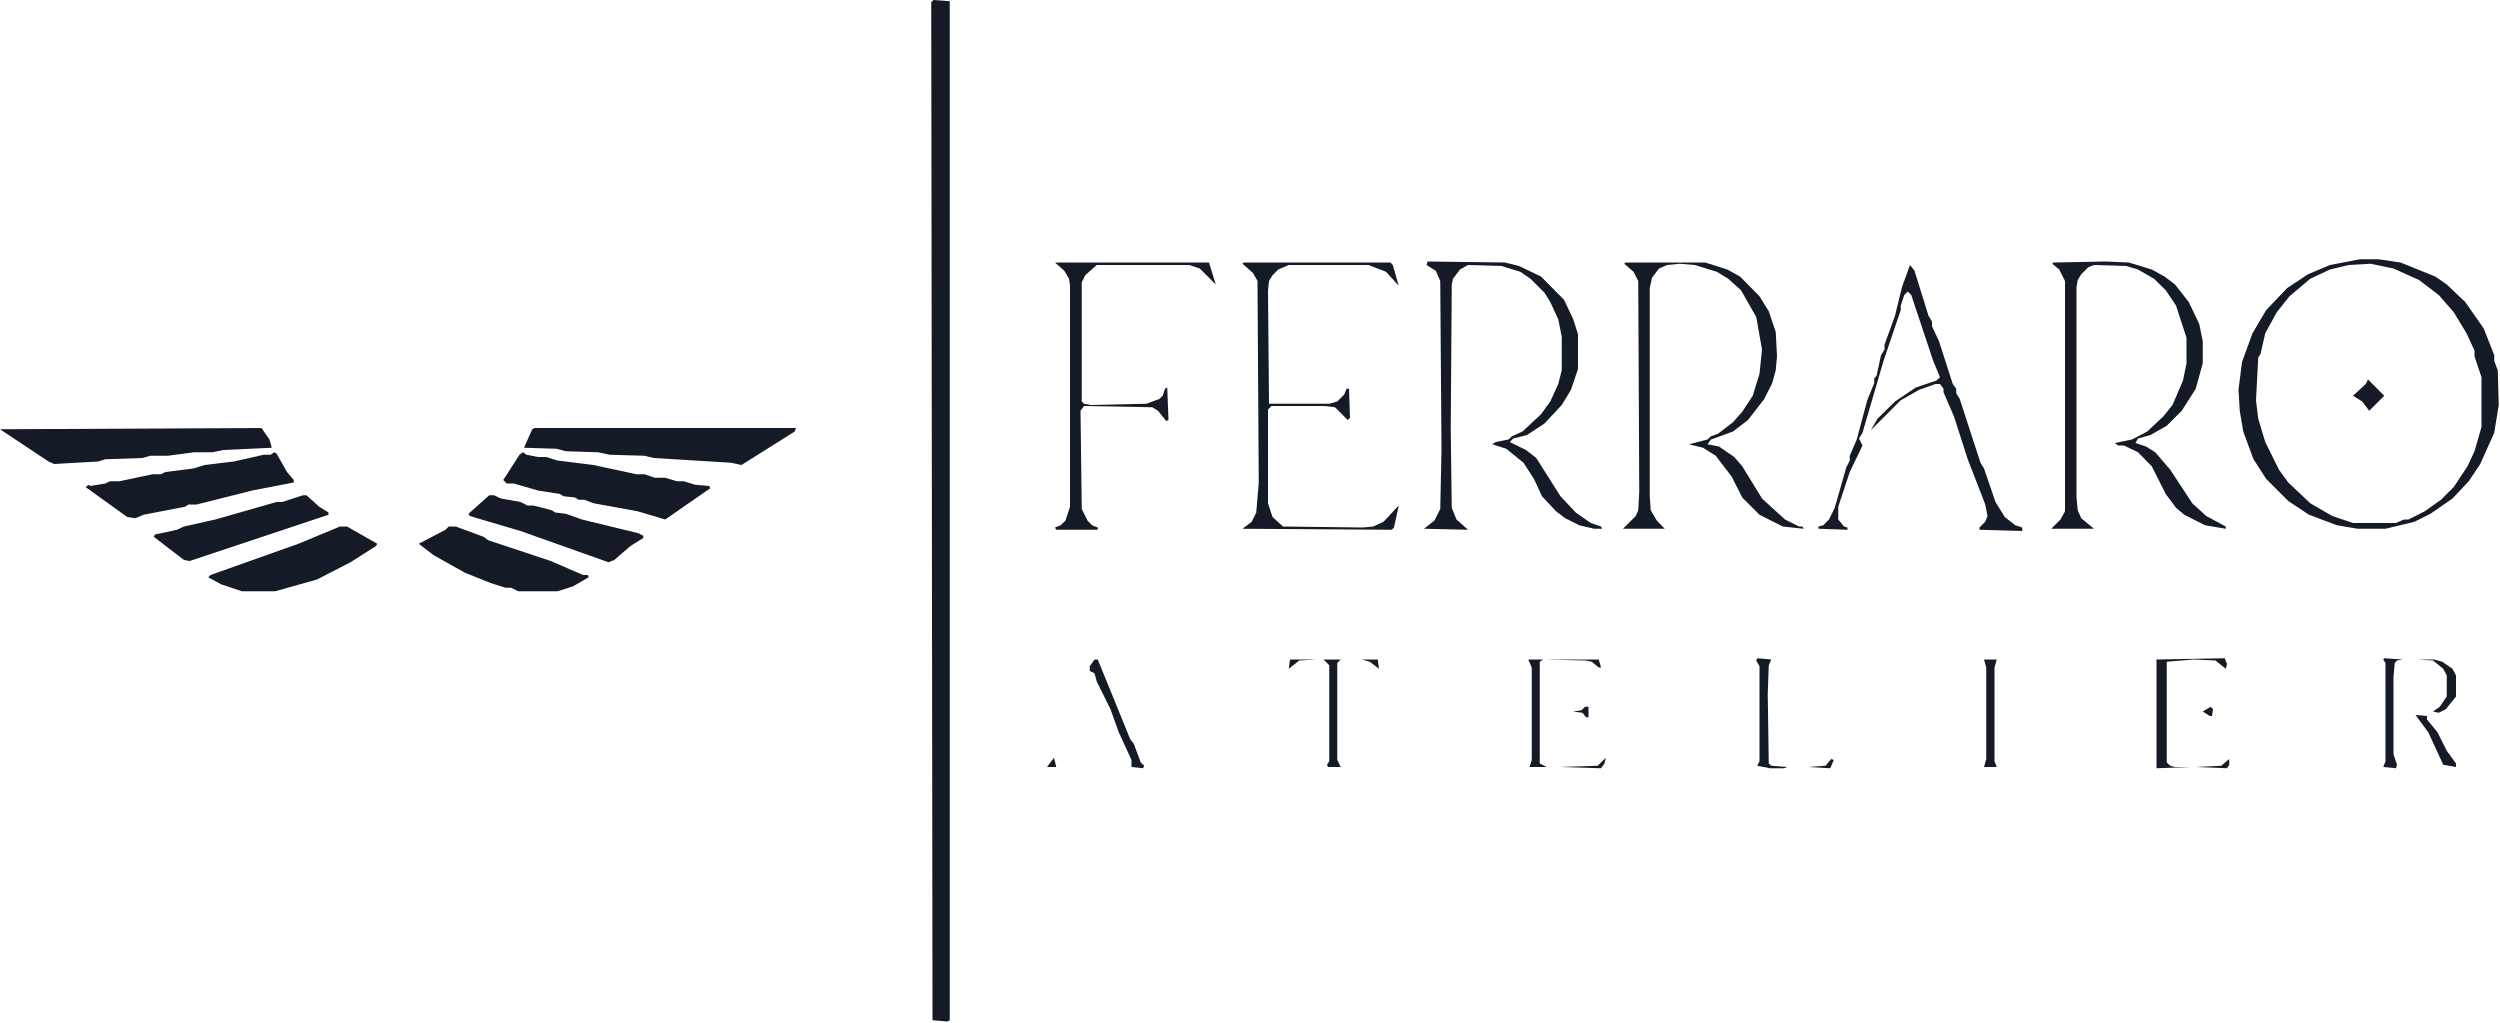
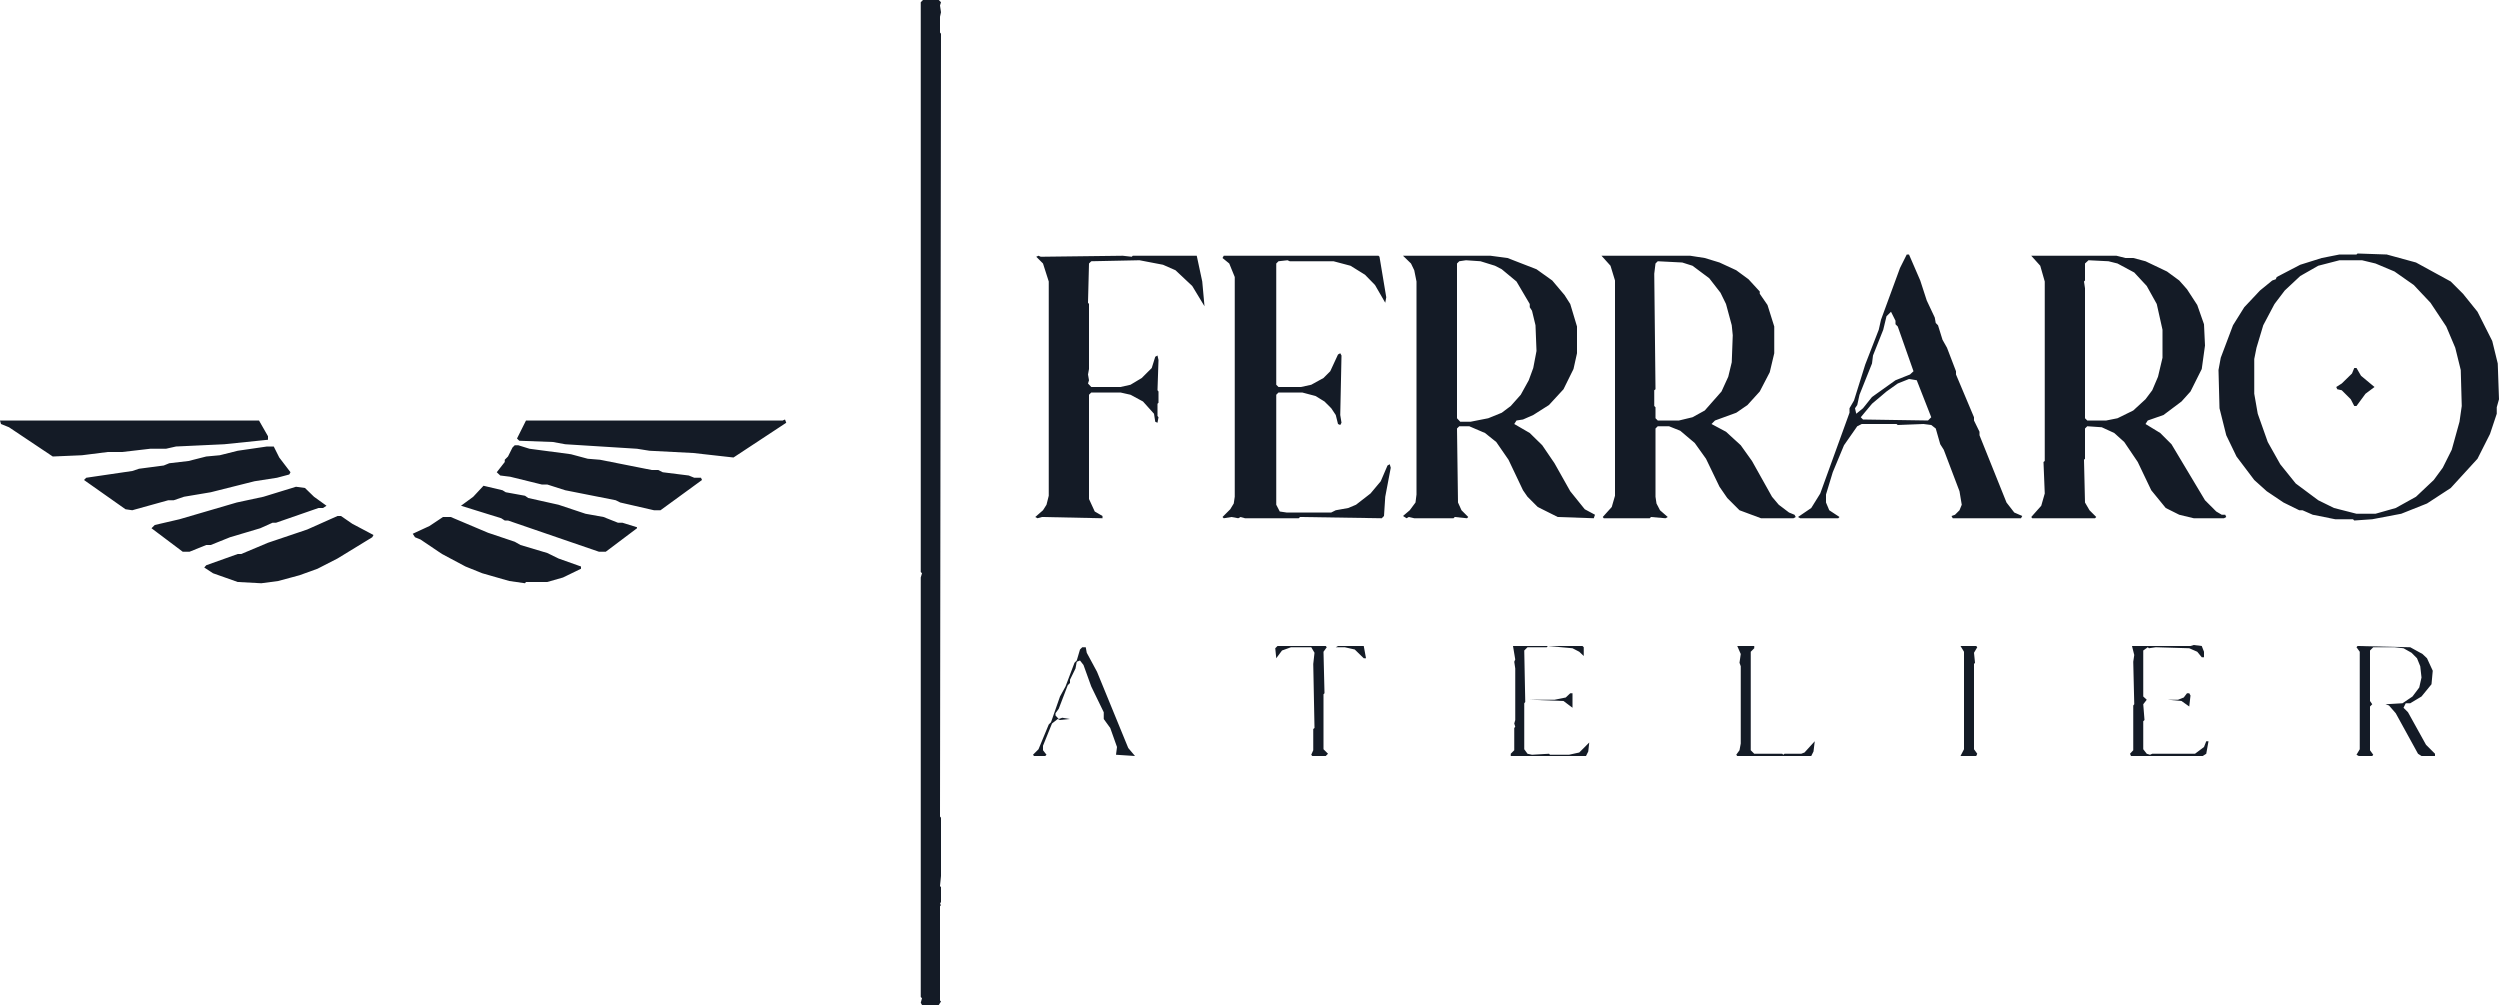
- <svg xmlns="http://www.w3.org/2000/svg" viewBox="0 0 1000 409">
-   <path fill="#141b26" fill-rule="evenodd" d="M891.7 303.6 888.5 306.3 878.3 306.8 890.8 307.3 891.7 305.9ZM733.5 304.0 732.5 303.6 730.2 306.3 723.3 306.8 732.1 307.3ZM642.3 303.1 639.1 306.3 623.8 306.8 640.4 307.3 641.8 305.4ZM421.6 303.1 418.8 306.8 422.5 306.8ZM966.2 286.0 971.3 292.9 977.3 305.9 982.4 306.8 982.4 305.4 978.7 300.3 975.0 292.9 970.8 287.8 970.8 286.4ZM881.1 284.6 883.9 286.4 884.8 286.4 885.2 283.7 884.3 282.7ZM635.4 286.9 635.4 282.7 634.0 282.7 632.6 284.1 629.3 284.6 633.0 285.1 634.4 286.9ZM967.1 263.8 973.2 264.2 977.3 267.5 978.7 270.2 978.7 278.6 975.9 282.7 973.2 284.6 975.5 285.1 978.3 283.7 982.4 278.6 982.4 270.2 981.0 267.5 976.9 264.7 973.6 263.8ZM793.6 263.8 794.5 267.0 794.5 303.6 793.6 306.8 798.7 306.8 797.8 304.5 797.8 267.0 798.7 263.8ZM515.5 267.5 519.7 264.2 526.6 263.8 516.0 263.8ZM437.8 263.8 435.9 266.5 435.9 268.4 437.8 269.3 438.7 272.6 444.2 283.7 447.5 292.9 452.6 304.0 452.6 306.8 457.2 307.3 457.7 306.3 456.3 305.0 453.5 297.5 452.1 295.7 439.1 263.8ZM953.7 263.3 953.3 263.8 954.2 265.2 954.2 304.5 953.3 306.8 958.4 307.3 958.8 305.9 957.4 301.7 957.4 270.7 957.9 265.2 958.8 264.2 961.1 263.8ZM889.9 263.3 862.6 263.8 862.6 307.3 876.0 306.8 870.0 306.8 868.1 306.3 866.7 305.0 866.7 264.7 877.4 263.8 886.2 264.2 890.3 267.5 890.8 265.6ZM702.9 263.3 702.5 264.2 703.8 266.5 703.8 304.5 702.9 306.3 708.0 307.3 713.6 307.3 714.9 306.8 708.5 306.3 707.5 305.4 707.1 277.6 707.5 266.1 708.5 263.8ZM639.5 263.8 611.3 263.8 612.7 267.0 612.7 304.0 611.8 306.8 622.9 306.8 618.7 306.8 615.9 305.4 615.9 264.7 617.3 263.8 634.4 264.2 636.7 264.7 639.5 267.0 640.4 267.0ZM551.1 263.8 529.4 263.8 531.7 266.1 531.7 304.5 530.8 305.9 531.2 306.8 536.3 306.8 534.9 304.0 534.9 265.2 536.3 263.8 544.7 263.8 547.9 264.7 551.6 267.5ZM167.5 217.5 173.5 222.1 186.0 229.1 196.2 233.2 202.2 235.1 204.5 235.1 207.3 236.5 223.0 236.5 229.1 234.6 235.5 230.9 235.1 230.0 233.2 230.0 220.3 224.4 195.3 216.1 193.4 214.7 182.3 210.6 179.5 210.6 178.2 211.9ZM150.9 217.5 138.8 210.6 136.0 210.6 119.4 217.5 84.2 230.0 83.3 230.9 88.4 233.7 96.7 236.5 110.1 236.5 126.8 231.8 140.2 224.9 150.4 218.4ZM187.4 205.5 187.9 206.4 208.2 212.4 243.4 224.9 245.7 224.0 252.2 218.4 257.3 215.2 257.3 214.3 255.4 213.3 232.8 207.8 226.3 205.5 222.1 205.0 220.7 204.1 213.3 202.2 211.0 202.2 208.2 200.8 200.4 199.4 197.6 198.1 195.7 198.1ZM131.4 205.0 127.7 202.7 122.6 198.1 121.2 198.1 112.9 200.8 110.6 200.8 86.1 207.8 73.6 210.6 70.8 211.9 62.0 213.8 61.5 214.7 73.6 224.0 75.9 224.4 131.4 205.9ZM201.3 192.0 202.7 193.4 205.5 193.4 215.2 196.2 224.0 197.6 225.4 198.5 230.0 199.0 231.4 199.9 233.7 199.9 237.4 201.3 255.0 204.5 266.1 207.8 284.1 195.3 283.7 194.4 278.1 193.9 273.5 192.5 270.7 192.5 266.1 191.1 261.9 191.1 257.8 189.7 254.5 189.7 237.4 186.0 223.0 184.2 218.4 182.8 215.2 182.8 210.6 181.9 209.2 180.9 207.8 181.9ZM117.5 192.0 114.8 188.8 110.6 181.4 109.7 180.9 108.3 181.9 105.5 181.9 93.5 184.6 81.9 186.0 77.3 187.4 66.2 188.8 64.3 189.7 61.1 189.7 47.7 192.5 44.0 192.5 42.1 193.4 36.1 194.4 35.6 193.9 34.2 194.8 50.9 206.8 54.1 207.3 57.4 205.9 74.0 202.7 75.4 201.8 78.7 201.8 100.9 196.2 117.5 193.0ZM209.6 179.1 222.6 179.5 226.3 180.5 239.2 180.9 243.9 181.9 257.8 182.3 261.5 183.2 292.5 185.1 296.6 186.0 317.9 172.6 318.4 171.2 213.8 171.2 212.9 171.7ZM0.0 171.7 19.4 184.6 21.7 185.6 39.3 184.6 42.1 183.7 56.9 183.2 60.2 182.3 67.1 182.3 77.7 180.9 85.1 180.9 89.3 180.0 108.7 179.1 107.8 175.8 104.6 171.2ZM947.2 151.8 946.3 153.6 941.2 158.3 944.9 160.6 947.7 164.3 953.7 158.3ZM764.0 106.0 760.8 114.8 758.0 126.3 753.8 137.9 753.8 139.8 752.4 142.1 750.6 150.4 749.7 151.3 749.7 153.2 746.9 160.1 742.7 175.8 739.9 182.3 739.9 184.2 738.5 187.0 733.9 203.1 731.6 207.8 729.3 210.1 727.4 210.6 727.4 211.5 739.0 211.9 739.0 211.0 737.6 210.6 735.3 207.8 735.3 202.7 739.9 188.8 745.0 178.2 743.6 175.4 745.0 173.1 753.4 144.4 760.3 124.0 760.3 122.2 761.7 118.0 763.1 116.6 764.5 118.0 773.3 144.4 776.0 150.9 774.6 152.2 766.3 155.0 758.0 160.6 751.0 167.5 748.3 172.1 760.3 160.1 767.7 155.9 774.2 153.6 776.0 153.6 777.4 155.5 777.4 156.9 781.6 166.6 787.1 183.7 794.1 201.8 795.0 206.4 794.1 208.7 791.8 211.0 791.8 211.9 808.9 212.4 808.9 211.0 806.1 210.1 801.9 206.8 798.2 200.8 793.6 187.4 792.2 185.1 783.9 159.6 782.5 157.3 782.5 155.5 781.1 153.6 775.6 136.5 772.8 130.5 772.8 128.6 771.4 126.3 765.8 108.3ZM497.5 105.0 497.0 105.5 501.2 109.2 503.0 112.4 503.5 193.0 502.5 205.0 500.7 208.7 497.0 211.5 556.7 211.9 557.6 211.0 559.5 202.2 553.4 208.7 549.3 210.6 545.1 211.0 513.2 210.6 509.0 206.8 507.2 201.3 507.2 163.8 508.6 162.4 529.8 162.4 534.0 162.9 539.1 168.0 540.0 167.1 539.6 155.5 538.6 155.5 537.7 157.8 534.9 160.6 531.7 161.5 507.6 161.5 507.2 116.1 507.6 112.4 509.0 110.1 511.3 107.8 515.5 106.0 547.4 106.0 554.4 108.7 559.5 114.3 557.1 106.0 556.2 105.0ZM821.4 105.0 820.9 105.5 823.7 107.8 826.0 112.4 826.0 204.5 824.2 207.8 820.5 211.5 837.6 211.5 832.5 207.3 831.1 204.1 830.6 199.0 830.6 114.8 831.1 112.0 832.5 109.7 835.3 106.9 837.6 106.0 850.5 106.4 855.2 107.8 861.6 111.5 866.3 116.1 870.4 122.2 874.6 135.1 874.6 145.3 873.2 152.2 869.0 162.0 865.3 166.6 858.9 172.6 852.8 175.8 845.9 177.2 847.3 178.2 849.6 178.2 855.2 180.9 860.7 186.5 866.3 197.6 870.4 203.1 873.7 205.9 882.0 210.1 890.3 211.5 890.3 210.6 882.5 206.4 876.9 201.3 868.1 187.9 862.1 180.9 858.4 178.6 854.2 177.2 855.2 175.4 860.2 174.0 866.7 170.3 872.7 164.3 878.3 155.5 881.1 145.3 881.1 136.5 879.7 129.6 875.5 120.8 870.0 113.8 865.8 110.6 860.7 107.8 851.5 105.0 842.2 104.6ZM650.2 105.0 649.7 105.5 653.4 108.7 655.3 112.4 655.7 196.7 655.3 204.1 654.3 206.4 649.2 211.5 665.9 211.5 662.7 208.2 660.3 204.1 659.9 198.5 659.9 115.2 660.8 111.1 663.6 107.4 666.8 106.0 671.9 105.5 677.9 106.0 686.7 108.7 691.3 111.5 696.4 116.1 702.5 126.8 704.8 139.8 703.8 149.5 701.1 158.3 696.9 164.7 693.2 168.9 687.2 173.5 684.4 174.5 683.0 175.8 675.6 177.7 681.2 179.1 686.3 182.3 692.7 190.7 696.9 199.0 703.8 205.9 713.1 210.6 721.4 211.5 721.0 210.6 719.6 210.6 714.0 207.8 704.8 199.4 696.9 186.5 693.7 182.8 687.6 178.6 683.0 177.7 684.4 175.8 693.2 172.6 699.2 168.0 705.7 159.6 708.9 153.2 710.3 148.1 710.8 142.5 710.3 132.8 707.5 124.5 703.8 118.5 696.0 110.6 690.9 107.8 682.1 105.0ZM571.0 104.6 570.6 106.0 574.3 108.3 576.1 112.4 576.6 180.0 576.1 203.6 573.8 208.2 569.6 211.5 587.2 211.9 582.6 207.8 580.7 203.1 580.3 171.7 580.7 113.8 581.2 111.5 584.0 107.8 587.2 106.0 600.6 106.4 608.1 108.7 612.2 111.5 617.8 117.1 620.1 120.8 623.3 127.7 624.7 134.7 624.7 148.1 623.3 153.6 620.1 160.6 616.4 165.7 609.0 172.6 604.8 174.5 603.4 175.8 598.3 176.8 596.9 177.7 602.5 179.5 609.4 185.1 613.6 191.6 616.8 198.5 622.4 204.5 626.1 207.3 631.7 210.1 637.7 211.5 640.9 211.5 640.4 210.6 636.3 209.2 630.3 205.0 624.2 198.5 614.5 183.2 610.4 180.0 603.9 176.8 605.3 175.4 610.8 174.0 617.8 169.4 624.7 162.0 628.4 155.9 631.2 147.6 631.2 133.7 629.3 127.7 625.6 119.9 616.4 110.6 607.6 106.4 602.0 105.0ZM483.6 105.0 422.0 105.0 425.7 108.3 427.6 111.5 428.0 114.3 428.0 202.7 426.2 208.2 424.3 210.1 422.0 211.0 422.5 211.9 439.1 211.9 439.1 211.0 436.8 210.1 435.0 208.2 432.7 203.6 432.2 164.3 433.6 162.4 460.9 162.9 463.2 164.3 466.5 168.4 467.4 168.0 466.9 155.0 466.0 155.5 465.1 158.3 463.7 159.6 458.6 161.5 436.4 162.0 433.6 161.5 432.7 160.6 432.7 112.9 434.1 110.1 438.7 106.0 475.7 106.0 479.9 107.4 486.3 113.8ZM944.0 103.7 932.0 106.0 923.2 109.7 914.9 115.2 906.5 124.0 901.0 133.3 896.8 144.8 895.4 155.9 895.9 164.3 897.3 172.6 901.4 183.7 906.5 191.6 915.3 200.4 923.6 205.9 934.8 210.1 943.1 211.5 954.2 211.5 965.8 208.7 972.2 205.5 981.0 199.4 987.5 192.5 992.1 185.6 997.7 173.1 999.5 162.0 999.1 148.1 997.7 144.4 997.7 142.1 993.5 131.4 986.1 120.8 978.7 113.8 974.1 110.6 960.2 105.0 951.4 103.7ZM939.4 106.0 948.2 105.5 957.4 107.4 967.6 112.0 975.5 118.0 981.5 124.9 986.6 133.3 989.8 140.2 989.8 142.5 992.6 150.9 992.6 170.8 989.8 180.5 987.0 186.5 981.5 194.8 976.4 199.9 969.9 204.5 963.4 207.8 961.6 207.8 958.4 209.2 941.2 209.2 932.9 206.4 924.1 201.3 915.3 193.0 911.6 187.9 906.1 176.8 903.3 167.5 902.4 160.1 903.3 143.0 904.2 141.6 906.1 133.3 910.7 124.9 915.8 118.5 924.1 111.5 932.0 107.8ZM373.4 0.0 372.5 0.9 373.0 408.1 379.0 408.6 379.9 408.1 379.9 0.5Z" />
+ <svg xmlns="http://www.w3.org/2000/svg" viewBox="0 0 1000 402">
+   <path fill="#141b26" fill-rule="evenodd" d="M876.2 278.2 875.7 277.3 874.8 277.3 873.5 279.0 871.2 279.9 867.2 279.9 872.6 280.4 875.7 282.6ZM629.0 283.1 629.0 277.3 628.1 277.3 626.3 279.0 621.8 279.9 611.9 279.9 625.4 280.4ZM432.9 258.9 432.0 259.8 430.7 264.2 429.8 265.1 426.2 274.6 424.0 278.6 420.4 288.9 419.5 289.8 415.4 299.7 413.2 301.9 413.6 302.4 418.1 302.4 418.6 301.9 417.2 300.1 417.2 298.3 420.8 289.4 423.1 287.6 424.0 288.0 428.0 287.6 424.9 287.1 423.5 287.6 422.2 286.2 422.2 285.3 423.5 283.5 427.1 274.1 428.0 273.2 428.0 271.9 430.2 267.4 430.7 264.7 432.0 264.2 433.4 266.0 436.5 274.6 441.5 284.9 441.5 287.6 444.1 291.2 446.8 298.8 446.4 301.9 454.0 302.4 451.3 299.2 438.8 268.7 434.7 261.1 434.3 258.9ZM943.0 258.4 942.6 258.9 943.9 260.7 943.9 299.7 942.6 301.9 943.5 302.4 948.9 302.4 949.3 301.9 948.0 300.1 948.0 282.6 948.9 281.7 948.0 280.4 948.0 260.2 949.3 258.9 957.8 258.9 961.4 259.3 964.6 261.1 966.8 263.3 968.1 266.5 968.6 271.0 967.7 275.0 965.0 278.6 961.0 281.3 954.2 281.7 955.6 282.2 958.3 285.3 967.2 301.5 968.6 302.4 974.0 302.4 974.0 301.5 970.4 297.9 963.2 284.9 961.4 283.1 962.3 281.3 964.1 281.3 968.6 278.6 972.6 273.7 973.1 268.3 970.8 263.3 969.0 261.6 964.1 258.9ZM784.2 258.4 785.6 260.7 785.6 299.7 784.2 302.4 790.5 302.4 790.9 301.5 789.6 299.7 789.6 265.6 790.0 265.1 789.6 261.1 790.9 258.9 790.5 258.4ZM694.9 258.4 696.3 261.6 695.8 265.1 696.3 266.5 696.3 297.4 695.8 300.1 694.5 301.9 694.9 302.4 724.5 302.4 725.4 300.6 725.9 296.5 721.8 301.0 720.5 301.5 713.8 301.5 713.3 301.9 712.9 301.5 701.7 301.5 700.3 300.1 700.3 260.7 701.7 259.3 701.7 258.4ZM605.2 258.4 606.1 263.8 605.7 264.7 606.1 267.4 606.1 288.0 605.7 289.4 606.1 290.7 605.7 291.2 605.7 300.1 604.3 301.5 604.3 302.4 634.4 302.4 635.3 300.6 635.7 297.0 631.7 301.0 627.6 301.9 620.0 301.9 619.6 301.5 612.8 301.9 611.0 301.5 609.7 299.7 609.7 281.3 610.1 280.8 609.7 260.2 611.0 258.9 618.7 258.9 619.1 258.4 629.0 259.3 631.7 260.7 633.5 262.4 633.5 258.9 633.0 258.4ZM534.3 258.9 537.9 258.9 541.9 259.8 545.5 263.3 546.4 263.3 545.5 258.4 535.2 258.4ZM511.0 258.4 510.1 259.3 510.5 263.3 512.8 260.2 516.4 258.9 524.5 258.9 525.8 261.1 525.3 265.6 525.8 291.2 525.3 291.6 525.3 300.1 524.5 301.9 524.9 302.4 530.3 302.4 531.2 301.5 529.4 299.7 529.4 277.7 529.8 277.3 529.4 260.7 530.7 258.9 530.3 258.4ZM880.7 258.4 877.5 258.0 876.2 258.4 852.8 258.4 853.7 262.0 853.3 264.7 853.7 281.7 853.3 282.2 853.3 300.1 852.0 301.5 852.4 302.4 881.1 302.4 882.5 301.5 883.4 296.5 882.5 296.5 881.6 298.8 878.0 301.5 860.9 301.5 860.0 301.9 858.7 301.5 857.3 299.7 857.3 288.5 857.8 288.0 857.3 281.7 858.7 279.9 857.3 278.6 857.3 260.2 859.1 258.9 859.6 259.3 862.3 258.9 875.7 259.3 878.9 260.7 880.7 262.9 881.6 262.9 881.6 260.7ZM165.1 213.5 166.0 214.9 168.2 215.8 176.8 221.6 186.2 226.6 192.9 229.3 203.7 232.4 210.0 233.3 210.4 232.8 218.9 232.8 225.2 231.0 232.4 227.5 232.4 226.6 223.4 223.4 218.9 221.2 208.2 218.0 205.9 216.7 195.2 213.1 180.3 206.8 177.2 206.8 171.8 210.4ZM149.4 214.0 140.9 209.5 136.4 206.4 135.0 206.4 122.9 211.8 107.2 217.1 96.5 221.6 95.1 221.6 82.5 226.1 81.7 227.0 85.2 229.3 95.1 232.8 104.5 233.3 111.3 232.4 119.8 230.1 127.0 227.5 135.0 223.4 148.9 214.9ZM130.6 202.3 125.6 198.7 122.0 195.2 118.4 194.7 105.4 198.7 94.7 201.0 71.8 207.7 61.9 210.0 60.6 211.3 73.1 220.7 75.8 220.7 82.5 218.0 84.3 218.0 92.0 214.9 104.1 211.3 109.0 209.1 110.4 209.1 127.4 203.2 129.2 203.2ZM184.4 202.3 200.5 207.3 201.9 208.2 203.2 208.2 239.6 220.7 242.3 220.7 254.8 211.3 254.8 210.9 249.0 209.1 247.2 209.1 241.4 206.8 234.2 205.5 223.4 201.9 211.3 199.2 210.0 198.3 202.3 196.9 201.0 196.1 193.4 194.3 189.3 198.7ZM116.2 188.9 111.7 183.0 109.5 178.6 106.8 178.6 95.1 180.3 87.9 182.1 82.5 182.6 75.4 184.4 67.7 185.3 65.5 186.2 55.6 187.5 52.9 188.4 34.5 191.1 33.6 192.0 50.2 203.7 52.9 204.1 67.3 200.1 69.5 200.1 73.6 198.7 84.3 196.9 101.8 192.5 110.8 191.1 115.7 189.8ZM198.7 188.9 200.1 190.2 204.1 190.7 216.7 193.8 218.9 193.8 226.1 196.1 246.3 200.1 248.1 201.0 261.6 204.1 264.2 204.1 280.8 192.0 280.4 191.1 277.7 191.1 275.5 190.2 265.1 188.9 263.3 188.0 260.7 188.0 240.0 183.9 235.1 183.5 228.4 181.7 211.8 179.5 207.3 178.1 205.9 178.1 205.0 179.0 203.2 182.6 201.9 183.9 201.9 184.8ZM0.0 168.2 0.4 169.6 3.6 170.9 21.1 182.6 32.8 182.1 43.1 180.8 48.9 180.8 60.1 179.5 66.4 179.5 70.4 178.6 89.7 177.7 107.2 175.9 107.2 174.5 103.6 168.2ZM314.0 167.8 313.1 168.2 210.4 168.2 206.8 175.4 207.7 176.3 221.2 176.8 226.1 177.7 254.8 179.5 259.8 180.3 277.3 181.2 293.4 183.0 314.5 169.1ZM941.7 147.2 940.8 149.4 936.7 153.4 934.5 154.8 934.9 155.7 936.7 156.1 940.3 159.7 941.7 162.4 942.6 162.4 946.2 157.5 949.8 154.8 944.4 150.3 942.6 147.2ZM812.5 102.3 816.1 106.3 817.9 112.6 817.9 184.4 817.4 184.8 817.9 197.4 816.5 202.3 812.5 206.8 812.9 207.3 838.0 207.3 838.5 206.8 835.8 204.1 834.0 201.0 833.6 183.9 834.0 183.5 834.0 171.4 834.9 170.5 840.7 170.9 845.7 173.2 849.7 176.8 855.1 184.8 860.5 196.1 866.3 203.2 871.7 205.9 877.5 207.3 889.6 207.3 890.5 206.8 890.1 205.9 888.7 205.9 886.5 204.6 882.0 200.1 868.6 177.7 864.1 173.2 858.2 169.6 859.1 168.2 865.4 166.0 872.6 160.6 876.2 156.6 880.7 147.6 882.0 138.2 881.6 129.7 878.9 122.0 874.8 115.7 871.7 112.2 866.8 108.6 858.2 104.5 853.3 103.2 850.2 103.2 846.6 102.3ZM835.4 104.1 843.4 104.5 847.0 105.4 853.7 109.0 858.7 114.4 862.7 121.6 865.0 131.9 865.0 143.1 863.2 150.7 860.9 156.1 858.2 159.7 853.3 164.2 847.0 167.3 842.5 168.2 834.9 168.2 834.0 167.3 834.0 115.3 833.6 112.6 834.0 112.2 834.0 105.4ZM640.6 102.3 644.2 106.3 646.0 112.2 646.0 198.3 644.7 202.8 641.1 206.8 641.5 207.3 659.9 207.3 660.4 206.8 666.2 207.3 667.1 206.8 664.0 204.1 662.6 201.4 662.2 198.7 662.2 171.4 663.1 170.5 667.6 170.5 672.1 172.3 677.9 177.2 682.4 183.5 687.8 194.7 690.9 199.2 695.8 204.1 704.4 207.3 717.4 207.3 718.3 206.8 717.8 205.9 715.6 205.0 711.5 201.9 708.8 198.7 700.8 184.4 696.3 178.1 690.4 172.7 684.6 169.6 686.0 168.2 694.5 165.1 699.0 162.0 703.9 156.6 707.9 148.9 709.7 141.3 709.7 130.6 707.0 122.0 703.9 117.5 703.9 116.6 699.4 111.7 694.5 108.1 687.8 105.0 681.9 103.2 676.1 102.3ZM663.1 104.5 672.9 105.0 677.0 106.3 683.7 111.3 688.2 117.1 690.4 121.6 692.7 130.1 693.1 134.1 692.7 144.9 691.3 150.7 688.6 156.6 681.9 164.2 677.0 166.9 671.6 168.2 663.1 168.2 662.2 167.3 662.2 162.9 661.7 162.4 661.7 156.1 662.2 155.7 661.7 109.5 662.2 105.4ZM561.2 102.3 564.4 105.4 565.7 108.1 566.6 112.6 566.6 197.8 566.2 201.0 563.9 204.1 561.2 206.4 562.6 207.3 563.5 206.8 565.7 207.3 581.4 207.3 581.9 206.8 586.8 207.3 587.3 206.8 584.6 204.1 583.2 201.0 582.8 171.4 583.7 170.5 587.7 170.5 594.0 173.2 598.5 176.8 603.4 183.9 609.2 196.1 611.0 198.7 615.1 202.8 623.1 206.8 637.5 207.3 638.0 205.9 633.9 203.7 628.1 196.5 621.8 185.3 616.9 178.1 611.9 173.2 605.7 169.6 606.6 168.2 609.2 167.8 613.3 166.0 619.6 162.0 625.4 155.7 629.4 147.6 630.8 141.3 630.8 130.6 628.1 121.6 625.8 118.0 620.9 112.2 614.6 107.7 603.0 103.2 596.2 102.3ZM586.4 104.1 592.2 104.5 598.0 106.3 600.7 107.7 606.6 112.6 611.9 121.6 611.9 122.9 612.8 124.3 614.2 130.1 614.6 140.4 613.3 147.2 611.5 152.1 608.3 157.9 604.3 162.4 600.7 165.1 595.3 167.3 588.2 168.7 584.1 168.7 582.8 167.3 582.8 105.4 583.7 104.5ZM489.5 102.3 489.0 103.2 491.7 105.4 493.9 110.8 493.9 198.7 493.5 201.4 492.1 203.7 489.0 206.8 489.5 207.3 492.6 206.8 495.3 207.3 496.2 206.8 498.0 207.3 519.5 207.3 520.0 206.8 552.7 207.3 553.6 206.4 554.1 198.7 556.3 187.1 555.9 185.7 555.0 186.2 552.3 192.5 548.2 197.4 542.4 201.9 539.3 203.2 534.3 204.1 532.5 205.0 514.6 205.0 511.9 204.6 510.5 201.9 510.5 157.9 511.4 157.0 520.9 157.0 526.2 158.4 529.8 160.6 532.5 163.3 534.3 166.0 535.2 169.6 536.1 170.0 536.6 169.1 536.1 166.0 536.6 142.2 536.1 141.3 535.2 141.8 532.1 148.5 529.4 151.2 524.5 153.9 520.4 154.8 511.4 154.8 510.5 153.9 510.5 105.4 511.4 104.5 515.0 104.1 515.9 104.5 533.4 104.5 540.2 106.3 546.0 109.9 550.0 114.0 554.1 121.1 554.5 118.9 551.8 102.7 551.4 102.3ZM478.7 102.3 453.1 102.3 452.7 102.7 449.1 102.3 416.3 102.7 415.4 102.3 414.5 102.7 417.2 105.4 419.5 112.6 419.5 198.3 418.6 201.9 417.2 204.1 414.1 206.8 415.0 207.3 416.8 206.8 441.0 207.3 441.0 206.4 437.9 204.6 435.6 199.6 435.6 157.9 436.5 157.0 448.2 157.0 452.2 157.9 457.2 160.6 461.6 165.5 462.1 168.7 463.0 169.1 463.4 166.9 463.0 166.4 463.0 161.5 463.4 161.1 463.4 156.6 463.0 156.1 463.4 144.0 463.0 142.2 462.1 142.7 460.7 147.2 456.7 151.2 452.2 153.9 448.2 154.8 436.5 154.8 435.2 153.4 435.6 152.1 435.2 149.8 435.6 147.6 435.6 121.6 435.2 121.1 435.6 105.4 436.5 104.5 455.8 104.1 465.2 105.9 470.2 108.1 476.9 114.4 481.8 122.5 480.9 112.6ZM762.7 101.8 760.0 107.2 752.4 127.9 751.5 131.9 746.1 145.8 741.6 160.2 739.8 163.3 739.8 165.1 728.1 197.4 724.5 203.2 719.2 206.8 720.1 207.3 735.3 207.3 735.8 206.8 731.7 204.1 730.4 201.0 730.4 197.8 733.1 188.9 737.6 178.1 742.9 170.5 744.7 169.6 758.6 169.6 759.1 170.0 769.4 169.6 772.5 170.0 774.3 171.4 776.1 177.7 777.5 179.9 783.8 196.5 784.7 201.9 783.8 204.1 782.0 205.9 780.6 206.4 781.1 207.3 808.4 207.3 808.9 206.4 805.7 205.0 802.6 201.0 791.8 174.1 791.8 172.7 789.6 168.2 789.6 166.9 782.4 149.8 782.4 148.5 778.8 139.1 777.0 135.9 775.2 130.1 774.3 129.2 773.9 127.0 770.7 120.2 768.1 112.2 763.6 101.8ZM772.5 166.9 771.2 168.2 745.2 167.8 744.3 166.9 748.8 161.5 754.6 156.6 759.1 153.4 763.6 151.6 766.7 152.1ZM756.4 124.7 758.2 128.3 758.2 129.7 759.1 130.6 765.4 148.5 764.0 149.8 758.2 152.1 748.8 158.8 745.2 163.3 742.5 165.5 742.0 163.3 742.9 162.0 743.8 157.9 748.8 145.4 749.2 142.2 753.3 131.9 754.6 126.5ZM954.7 101.8 943.0 101.4 942.6 101.8 935.8 101.8 928.7 103.2 920.1 105.9 910.7 110.8 910.3 111.7 908.9 112.2 904.0 116.2 897.7 122.9 893.2 130.1 888.3 143.1 887.4 148.0 887.8 163.3 890.5 174.1 894.6 182.6 901.7 192.0 906.7 196.5 913.4 201.0 919.7 204.1 921.0 204.1 925.1 205.9 934.1 207.7 941.2 207.7 941.7 208.2 948.9 207.7 960.5 205.5 970.8 201.4 980.3 195.2 991.0 183.5 996.0 173.6 998.7 165.5 998.7 162.9 999.6 159.7 999.1 145.4 996.9 136.4 991.0 124.7 985.2 117.5 980.3 112.6 966.4 105.0ZM935.8 104.1 944.8 104.1 950.2 105.4 957.8 108.6 965.5 114.0 972.2 121.1 978.5 130.6 982.1 139.1 984.3 148.0 984.7 162.4 983.8 168.7 980.7 179.9 977.1 187.1 973.5 192.0 966.4 198.7 958.3 203.2 950.2 205.5 942.6 205.5 933.6 203.2 927.3 200.1 918.3 193.4 912.1 185.7 907.1 176.8 903.1 165.5 901.7 157.5 901.7 143.6 902.6 139.1 905.3 130.1 909.8 121.6 913.9 116.2 920.1 110.4 927.3 106.3ZM369.2 0.0 368.3 0.9 368.3 228.8 368.8 229.3 368.3 231.0 368.3 398.8 368.8 399.3 368.3 401.1 368.8 402.0 375.5 402.0 376.4 400.6 376.0 400.2 376.0 362.5 376.4 362.0 376.0 361.6 376.4 360.7 376.4 354.9 376.0 354.4 376.4 350.4 376.4 327.1 376.0 326.6 376.4 13.5 376.0 13.0 376.0 6.7 376.4 4.9 376.0 2.2 376.4 0.9 375.5 0.0Z" />
</svg>
